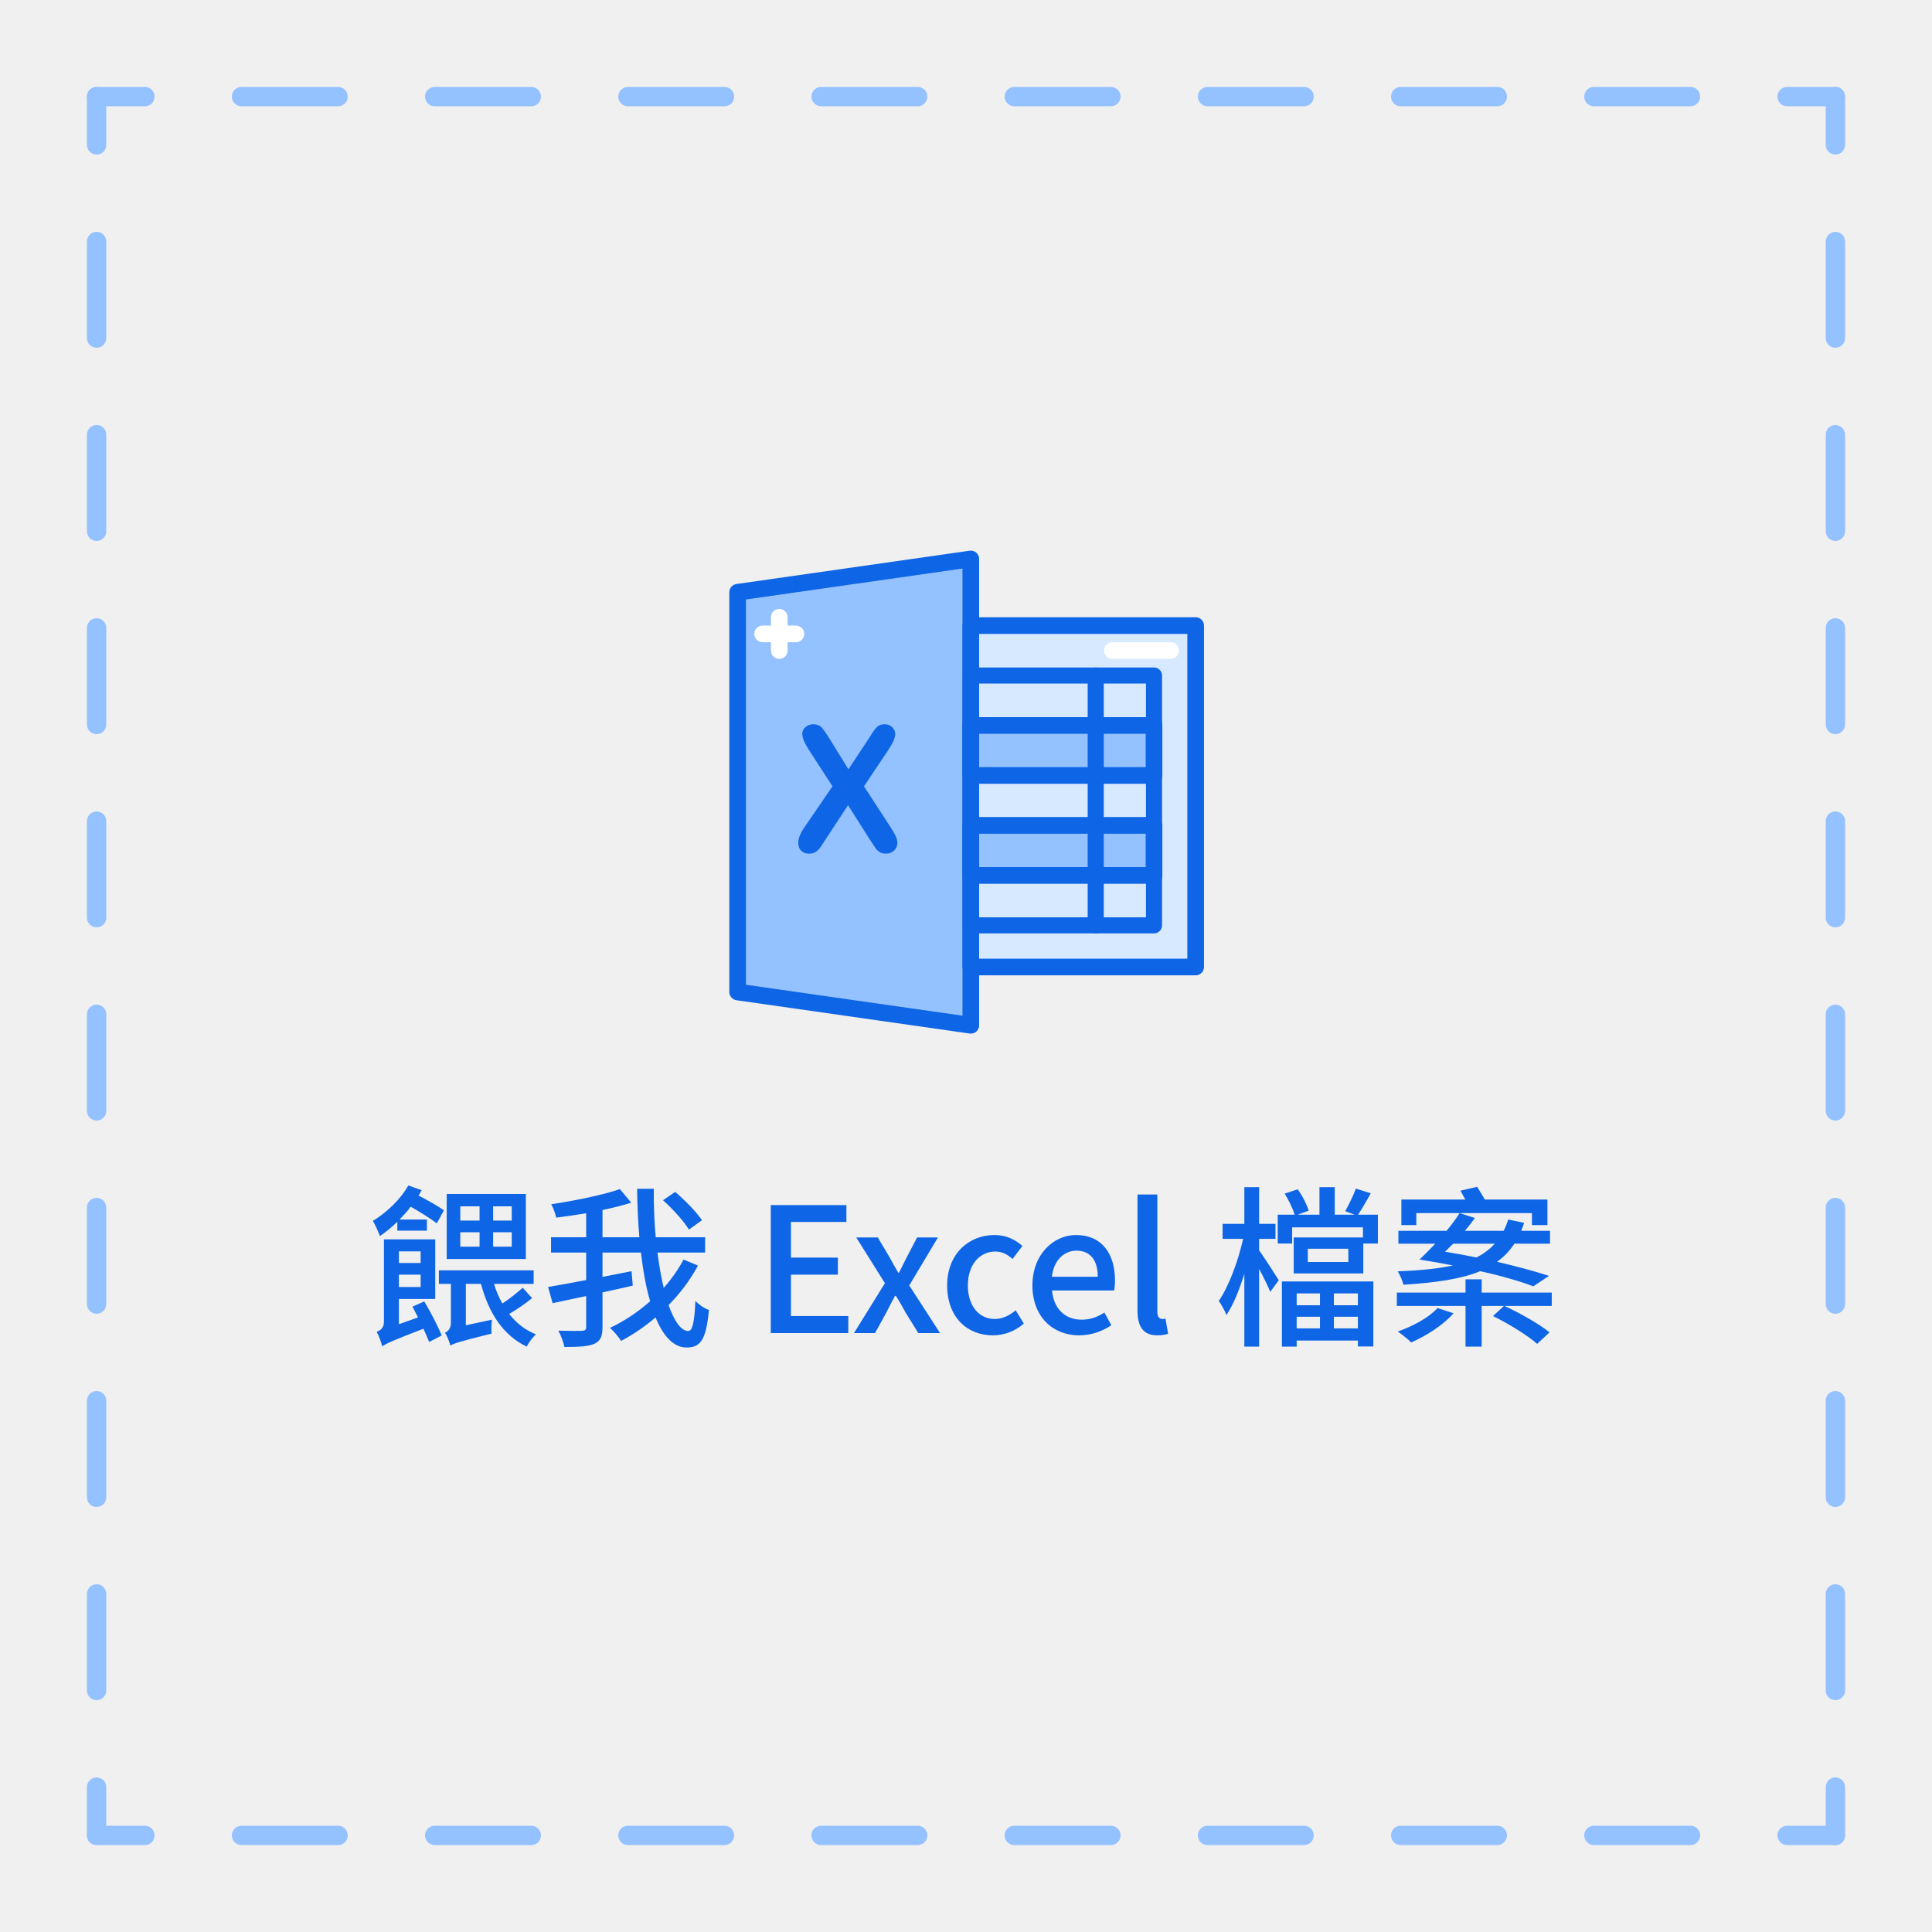
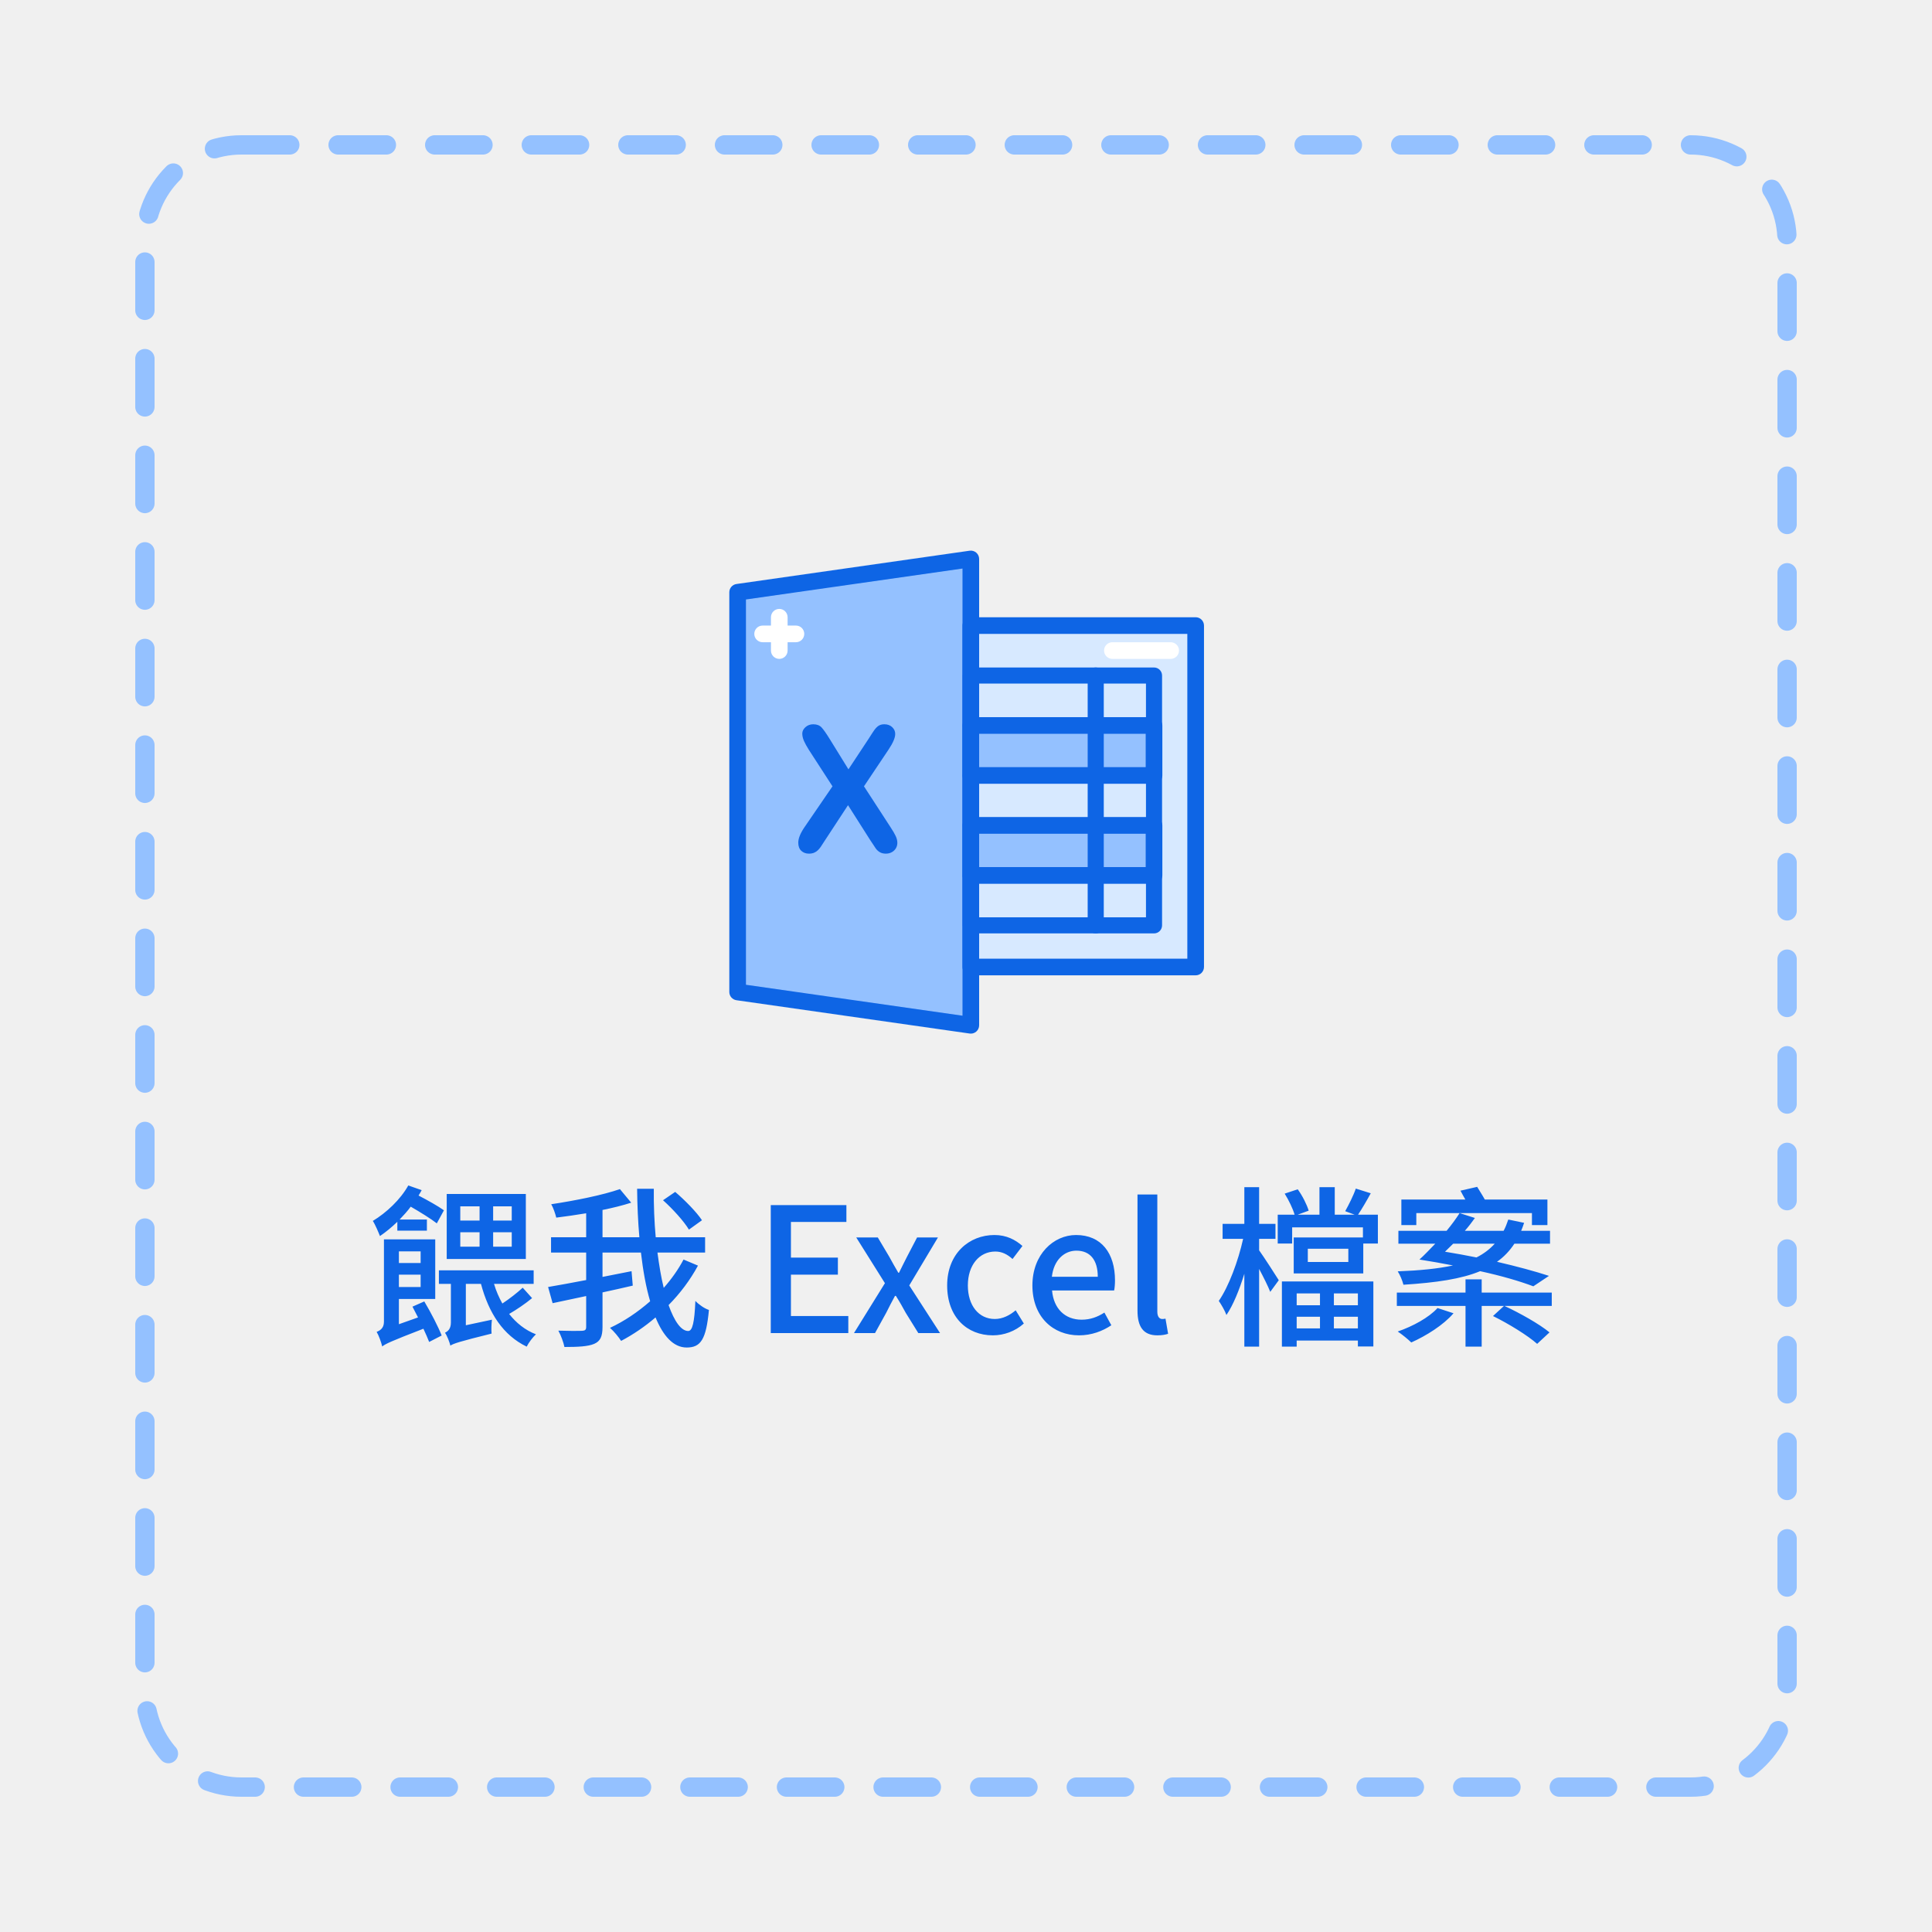
<svg xmlns="http://www.w3.org/2000/svg" width="400" height="400" viewBox="0 0 400 400" fill="none">
-   <path d="M20 18C18.895 18 18 18.895 18 20C18 21.105 18.895 22 20 22V18ZM380 22C381.105 22 382 21.105 382 20C382 18.895 381.105 18 380 18V22ZM30 22C31.105 22 32 21.105 32 20C32 18.895 31.105 18 30 18V22ZM50 18C48.895 18 48 18.895 48 20C48 21.105 48.895 22 50 22V18ZM70 22C71.105 22 72 21.105 72 20C72 18.895 71.105 18 70 18V22ZM90 18C88.895 18 88 18.895 88 20C88 21.105 88.895 22 90 22V18ZM110 22C111.105 22 112 21.105 112 20C112 18.895 111.105 18 110 18V22ZM130 18C128.895 18 128 18.895 128 20C128 21.105 128.895 22 130 22V18ZM150 22C151.105 22 152 21.105 152 20C152 18.895 151.105 18 150 18V22ZM170 18C168.895 18 168 18.895 168 20C168 21.105 168.895 22 170 22V18ZM190 22C191.105 22 192 21.105 192 20C192 18.895 191.105 18 190 18V22ZM210 18C208.895 18 208 18.895 208 20C208 21.105 208.895 22 210 22V18ZM230 22C231.105 22 232 21.105 232 20C232 18.895 231.105 18 230 18V22ZM250 18C248.895 18 248 18.895 248 20C248 21.105 248.895 22 250 22V18ZM270 22C271.105 22 272 21.105 272 20C272 18.895 271.105 18 270 18V22ZM290 18C288.895 18 288 18.895 288 20C288 21.105 288.895 22 290 22V18ZM310 22C311.105 22 312 21.105 312 20C312 18.895 311.105 18 310 18V22ZM330 18C328.895 18 328 18.895 328 20C328 21.105 328.895 22 330 22V18ZM350 22C351.105 22 352 21.105 352 20C352 18.895 351.105 18 350 18V22ZM370 18C368.895 18 368 18.895 368 20C368 21.105 368.895 22 370 22V18ZM20 22H30V18H20V22ZM50 22H70V18H50V22ZM90 22H110V18H90V22ZM130 22H150V18H130V22ZM170 22H190V18H170V22ZM210 22H230V18H210V22ZM250 22H270V18H250V22ZM290 22H310V18H290V22ZM330 22H350V18H330V22ZM370 22H380V18H370V22Z" fill="#94C1FF" />
-   <path d="M20 378C18.895 378 18 378.895 18 380C18 381.105 18.895 382 20 382V378ZM380 382C381.105 382 382 381.105 382 380C382 378.895 381.105 378 380 378V382ZM30 382C31.105 382 32 381.105 32 380C32 378.895 31.105 378 30 378V382ZM50 378C48.895 378 48 378.895 48 380C48 381.105 48.895 382 50 382V378ZM70 382C71.105 382 72 381.105 72 380C72 378.895 71.105 378 70 378V382ZM90 378C88.895 378 88 378.895 88 380C88 381.105 88.895 382 90 382V378ZM110 382C111.105 382 112 381.105 112 380C112 378.895 111.105 378 110 378V382ZM130 378C128.895 378 128 378.895 128 380C128 381.105 128.895 382 130 382V378ZM150 382C151.105 382 152 381.105 152 380C152 378.895 151.105 378 150 378V382ZM170 378C168.895 378 168 378.895 168 380C168 381.105 168.895 382 170 382V378ZM190 382C191.105 382 192 381.105 192 380C192 378.895 191.105 378 190 378V382ZM210 378C208.895 378 208 378.895 208 380C208 381.105 208.895 382 210 382V378ZM230 382C231.105 382 232 381.105 232 380C232 378.895 231.105 378 230 378V382ZM250 378C248.895 378 248 378.895 248 380C248 381.105 248.895 382 250 382V378ZM270 382C271.105 382 272 381.105 272 380C272 378.895 271.105 378 270 378V382ZM290 378C288.895 378 288 378.895 288 380C288 381.105 288.895 382 290 382V378ZM310 382C311.105 382 312 381.105 312 380C312 378.895 311.105 378 310 378V382ZM330 378C328.895 378 328 378.895 328 380C328 381.105 328.895 382 330 382V378ZM350 382C351.105 382 352 381.105 352 380C352 378.895 351.105 378 350 378V382ZM370 378C368.895 378 368 378.895 368 380C368 381.105 368.895 382 370 382V378ZM20 382H30V378H20V382ZM50 382H70V378H50V382ZM90 382H110V378H90V382ZM130 382H150V378H130V382ZM170 382H190V378H170V382ZM210 382H230V378H210V382ZM250 382H270V378H250V382ZM290 382H310V378H290V382ZM330 382H350V378H330V382ZM370 382H380V378H370V382Z" fill="#94C1FF" />
-   <path d="M22 20C22 18.895 21.105 18 20 18C18.895 18 18 18.895 18 20H22ZM18 380C18 381.105 18.895 382 20 382C21.105 382 22 381.105 22 380H18ZM18 30C18 31.105 18.895 32 20 32C21.105 32 22 31.105 22 30H18ZM22 50C22 48.895 21.105 48 20 48C18.895 48 18 48.895 18 50H22ZM18 70C18 71.105 18.895 72 20 72C21.105 72 22 71.105 22 70H18ZM22 90C22 88.895 21.105 88 20 88C18.895 88 18 88.895 18 90H22ZM18 110C18 111.105 18.895 112 20 112C21.105 112 22 111.105 22 110H18ZM22 130C22 128.895 21.105 128 20 128C18.895 128 18 128.895 18 130H22ZM18 150C18 151.105 18.895 152 20 152C21.105 152 22 151.105 22 150H18ZM22 170C22 168.895 21.105 168 20 168C18.895 168 18 168.895 18 170H22ZM18 190C18 191.105 18.895 192 20 192C21.105 192 22 191.105 22 190H18ZM22 210C22 208.895 21.105 208 20 208C18.895 208 18 208.895 18 210H22ZM18 230C18 231.105 18.895 232 20 232C21.105 232 22 231.105 22 230H18ZM22 250C22 248.895 21.105 248 20 248C18.895 248 18 248.895 18 250H22ZM18 270C18 271.105 18.895 272 20 272C21.105 272 22 271.105 22 270H18ZM22 290C22 288.895 21.105 288 20 288C18.895 288 18 288.895 18 290H22ZM18 310C18 311.105 18.895 312 20 312C21.105 312 22 311.105 22 310H18ZM22 330C22 328.895 21.105 328 20 328C18.895 328 18 328.895 18 330H22ZM18 350C18 351.105 18.895 352 20 352C21.105 352 22 351.105 22 350H18ZM22 370C22 368.895 21.105 368 20 368C18.895 368 18 368.895 18 370H22ZM18 20V30H22V20H18ZM18 50L18 70H22L22 50H18ZM18 90L18 110H22L22 90H18ZM18 130V150H22V130H18ZM18 170V190H22V170H18ZM18 210L18 230H22L22 210H18ZM18 250V270H22V250H18ZM18 290V310H22V290H18ZM18 330L18 350H22L22 330H18ZM18 370V380H22V370H18Z" fill="#94C1FF" />
-   <path d="M382 20C382 18.895 381.105 18 380 18C378.895 18 378 18.895 378 20H382ZM378 380C378 381.105 378.895 382 380 382C381.105 382 382 381.105 382 380H378ZM378 30C378 31.105 378.895 32 380 32C381.105 32 382 31.105 382 30H378ZM382 50C382 48.895 381.105 48 380 48C378.895 48 378 48.895 378 50H382ZM378 70C378 71.105 378.895 72 380 72C381.105 72 382 71.105 382 70H378ZM382 90C382 88.895 381.105 88 380 88C378.895 88 378 88.895 378 90H382ZM378 110C378 111.105 378.895 112 380 112C381.105 112 382 111.105 382 110H378ZM382 130C382 128.895 381.105 128 380 128C378.895 128 378 128.895 378 130H382ZM378 150C378 151.105 378.895 152 380 152C381.105 152 382 151.105 382 150H378ZM382 170C382 168.895 381.105 168 380 168C378.895 168 378 168.895 378 170H382ZM378 190C378 191.105 378.895 192 380 192C381.105 192 382 191.105 382 190H378ZM382 210C382 208.895 381.105 208 380 208C378.895 208 378 208.895 378 210H382ZM378 230C378 231.105 378.895 232 380 232C381.105 232 382 231.105 382 230H378ZM382 250C382 248.895 381.105 248 380 248C378.895 248 378 248.895 378 250H382ZM378 270C378 271.105 378.895 272 380 272C381.105 272 382 271.105 382 270H378ZM382 290C382 288.895 381.105 288 380 288C378.895 288 378 288.895 378 290H382ZM378 310C378 311.105 378.895 312 380 312C381.105 312 382 311.105 382 310H378ZM382 330C382 328.895 381.105 328 380 328C378.895 328 378 328.895 378 330H382ZM378 350C378 351.105 378.895 352 380 352C381.105 352 382 351.105 382 350H378ZM382 370C382 368.895 381.105 368 380 368C378.895 368 378 368.895 378 370H382ZM378 20V30H382V20H378ZM378 50V70H382V50H378ZM378 90V110H382V90H378ZM378 130V150H382V130H378ZM378 170V190H382V170H378ZM378 210V230H382V210H378ZM378 250V270H382V250H378ZM378 290V310H382V290H378ZM378 330V350H382V330H378ZM378 370V380H382V370H378Z" fill="#94C1FF" />
  <path d="M200.996 212.275L152.721 205.379V122.621L200.996 115.724V212.275Z" fill="#94C1FF" />
  <path d="M200.996 214C200.916 214 200.834 213.994 200.753 213.982L152.476 207.086C151.628 206.964 150.996 206.237 150.996 205.379V122.621C150.996 121.762 151.628 121.035 152.476 120.914L200.753 114.018C201.247 113.947 201.749 114.094 202.127 114.421C202.504 114.749 202.721 115.223 202.721 115.724V212.275C202.721 212.776 202.504 213.251 202.126 213.578C201.811 213.852 201.409 214 200.996 214ZM154.444 203.884L199.273 210.288V117.711L154.444 124.115V203.884Z" fill="#0E65E5" />
  <path d="M200.996 129.517H247.548V200.207H200.996V129.517Z" fill="#D7E9FF" />
  <path d="M247.548 201.931H200.996C200.043 201.931 199.273 201.159 199.273 200.207V129.517C199.273 128.565 200.043 127.793 200.996 127.793H247.548C248.501 127.793 249.273 128.565 249.273 129.517V200.207C249.273 201.159 248.501 201.931 247.548 201.931ZM202.721 198.482H245.824V131.241H202.721V198.482Z" fill="#0E65E5" />
  <path d="M166.562 171.261L172.358 162.798L167.482 155.272C167.022 154.542 166.677 153.915 166.448 153.39C166.219 152.867 166.103 152.362 166.103 151.88C166.103 151.385 166.326 150.94 166.767 150.545C167.208 150.151 167.746 149.953 168.383 149.953C169.114 149.953 169.681 150.168 170.088 150.599C170.494 151.029 171.056 151.827 171.775 152.993L175.662 159.282L179.814 152.993C180.155 152.463 180.447 152.009 180.689 151.632C180.93 151.256 181.163 150.943 181.387 150.695C181.61 150.449 181.861 150.263 182.137 150.139C182.413 150.015 182.735 149.953 183.1 149.953C183.76 149.953 184.299 150.151 184.716 150.545C185.134 150.94 185.345 151.408 185.345 151.95C185.345 152.739 184.89 153.811 183.984 155.165L178.877 162.798L184.373 171.261C184.866 172.003 185.226 172.62 185.45 173.108C185.673 173.597 185.786 174.059 185.786 174.494C185.786 174.906 185.685 175.284 185.486 175.626C185.285 175.967 185.002 176.237 184.637 176.439C184.271 176.639 183.859 176.738 183.399 176.738C182.906 176.738 182.488 176.635 182.145 176.429C181.804 176.224 181.528 175.967 181.315 175.66C181.103 175.354 180.709 174.759 180.132 173.876L175.574 166.703L170.734 174.089C170.357 174.677 170.088 175.09 169.929 175.326C169.771 175.562 169.578 175.79 169.354 176.014C169.13 176.238 168.866 176.415 168.56 176.544C168.253 176.673 167.894 176.738 167.482 176.738C166.846 176.738 166.319 176.544 165.901 176.155C165.482 175.767 165.273 175.201 165.273 174.459C165.273 173.587 165.704 172.522 166.562 171.261Z" fill="#0E65E5" />
  <path d="M238.928 151.873H200.996C200.076 151.873 199.33 151.127 199.33 150.207V139.862C199.33 138.941 200.076 138.195 200.996 138.195H238.928C239.849 138.195 240.594 138.941 240.594 139.862V150.207C240.594 151.126 239.849 151.873 238.928 151.873ZM202.664 148.54H237.26V141.529H202.664V148.54Z" fill="#0E65E5" />
  <path d="M200.996 150.207H238.928V160.552H200.996V150.207Z" fill="#94C1FF" />
  <path d="M238.928 162.275H200.996C200.043 162.275 199.273 161.504 199.273 160.552V150.207C199.273 149.255 200.043 148.482 200.996 148.482H238.928C239.881 148.482 240.652 149.255 240.652 150.207V160.552C240.652 161.504 239.881 162.275 238.928 162.275ZM202.721 158.827H237.203V151.93H202.721V158.827Z" fill="#0E65E5" />
  <path d="M238.928 172.563H200.996C200.076 172.563 199.33 171.817 199.33 170.896V160.552C199.33 159.631 200.076 158.885 200.996 158.885H238.928C239.849 158.885 240.594 159.631 240.594 160.552V170.896C240.594 171.817 239.849 172.563 238.928 172.563ZM202.664 169.229H237.261V162.218H202.664V169.229Z" fill="#0E65E5" />
  <path d="M200.996 170.896H238.928V181.241H200.996V170.896Z" fill="#94C1FF" />
  <path d="M238.928 182.966H200.996C200.043 182.966 199.273 182.193 199.273 181.241V170.896C199.273 169.944 200.043 169.173 200.996 169.173H238.928C239.881 169.173 240.652 169.944 240.652 170.896V181.241C240.652 182.193 239.881 182.966 238.928 182.966ZM202.721 179.517H237.203V172.621H202.721V179.517Z" fill="#0E65E5" />
  <path d="M238.928 193.253H200.996C200.076 193.253 199.33 192.507 199.33 191.586V181.241C199.33 180.321 200.076 179.575 200.996 179.575H238.928C239.849 179.575 240.594 180.321 240.594 181.241V191.586C240.594 192.506 239.849 193.253 238.928 193.253ZM202.664 189.919H237.261V182.907H202.664V189.919Z" fill="#0E65E5" />
  <path d="M226.859 193.253C225.938 193.253 225.192 192.507 225.192 191.586V139.862C225.192 138.941 225.938 138.195 226.859 138.195C227.78 138.195 228.525 138.941 228.525 139.862V191.586C228.525 192.506 227.78 193.253 226.859 193.253Z" fill="#0E65E5" />
  <path d="M161.342 136.414C160.388 136.414 159.617 135.641 159.617 134.689V127.793C159.617 126.841 160.388 126.069 161.342 126.069C162.295 126.069 163.065 126.841 163.065 127.793V134.689C163.065 135.641 162.295 136.414 161.342 136.414Z" fill="white" />
  <path d="M164.79 132.966H157.894C156.94 132.966 156.169 132.193 156.169 131.241C156.169 130.289 156.94 129.517 157.894 129.517H164.79C165.743 129.517 166.514 130.289 166.514 131.241C166.514 132.193 165.743 132.966 164.79 132.966Z" fill="white" />
  <path d="M242.376 136.414H230.307C229.354 136.414 228.583 135.641 228.583 134.689C228.583 133.737 229.354 132.966 230.307 132.966H242.376C243.329 132.966 244.1 133.737 244.1 134.689C244.1 135.641 243.329 136.414 242.376 136.414Z" fill="white" />
  <path d="M105.952 252.708H102.1V249.756H105.952V252.708ZM105.952 258.108H102.1V255.12H105.952V258.108ZM95.296 255.12H99.292V258.108H95.296V255.12ZM95.296 249.756H99.292V252.708H95.296V249.756ZM108.868 247.2H92.488V260.664H108.868V247.2ZM82.264 254.796H88.384V252.492H82.732C83.56 251.628 84.352 250.764 85.036 249.828C86.98 250.944 89.248 252.348 90.436 253.284L91.912 250.584C90.724 249.72 88.528 248.496 86.656 247.524C86.908 247.164 87.088 246.768 87.304 246.408L84.532 245.436C82.912 248.352 79.996 251.088 77.188 252.78C77.692 253.536 78.412 255.264 78.664 255.912C79.888 255.084 81.112 254.076 82.264 252.96V254.796ZM87.088 259.08V261.492H82.588V259.08H87.088ZM82.588 266.46V263.904H87.088V266.46H82.588ZM85.396 270.528C85.756 271.212 86.152 271.968 86.548 272.76L82.588 274.164V268.944H90.112V256.596H79.492V273.66C79.492 275.028 78.628 275.496 77.98 275.748C78.448 276.54 78.952 277.98 79.132 278.772C79.816 278.232 80.86 277.728 87.664 275.1C88.132 276.108 88.564 277.08 88.852 277.836L91.444 276.504C90.76 274.74 89.176 271.68 87.844 269.448L85.396 270.528ZM108.22 266.604C107.14 267.612 105.484 268.908 104.008 269.88C103.324 268.656 102.712 267.288 102.28 265.812H110.488V263.004H90.868V265.812H93.352V273.804C93.352 275.172 92.704 275.64 92.128 275.928C92.56 276.54 93.064 277.836 93.244 278.592C93.928 278.16 95.08 277.764 101.776 276.108C101.704 275.424 101.74 274.128 101.848 273.228L96.448 274.38V265.812H99.58C101.2 271.896 104.188 276.468 109.048 278.808C109.444 277.98 110.308 276.864 110.956 276.252C108.724 275.388 106.888 273.912 105.412 272.04C106.96 271.14 108.724 269.952 110.164 268.764L108.22 266.604ZM145.336 252.636C144.22 250.944 141.808 248.496 139.792 246.768L137.272 248.496C139.288 250.296 141.628 252.888 142.636 254.58L145.336 252.636ZM141.52 260.772C140.44 262.824 139.036 264.804 137.416 266.64C136.876 264.444 136.48 262.032 136.12 259.332H145.984V256.164H135.76C135.472 252.996 135.328 249.576 135.364 246.12H131.908C131.944 249.54 132.088 252.924 132.376 256.164H124.744V250.512C126.868 250.08 128.92 249.576 130.684 249L128.344 246.192C124.852 247.416 119.128 248.568 114.124 249.324C114.556 250.044 114.988 251.34 115.168 252.096C117.112 251.844 119.236 251.556 121.36 251.196V256.164H114.088V259.332H121.36V265.02C118.372 265.596 115.6 266.1 113.476 266.46L114.412 269.808C116.464 269.376 118.804 268.872 121.36 268.332V274.74C121.36 275.316 121.144 275.496 120.496 275.532C119.884 275.568 117.796 275.568 115.6 275.496C116.104 276.396 116.68 277.944 116.86 278.88C119.74 278.88 121.756 278.772 123.016 278.232C124.276 277.692 124.744 276.72 124.744 274.74V267.576C126.832 267.144 128.956 266.64 131.008 266.172L130.756 263.184L124.744 264.372V259.332H132.7C133.132 263.04 133.744 266.496 134.608 269.412C132.052 271.644 129.244 273.552 126.292 274.92C127.156 275.676 128.056 276.792 128.596 277.62C131.116 276.288 133.492 274.668 135.724 272.76C137.308 276.612 139.432 278.988 142.168 278.988C145.084 278.988 146.2 277.332 146.776 271.212C145.876 270.924 144.724 270.132 143.968 269.34C143.788 273.804 143.356 275.568 142.492 275.568C141.016 275.568 139.612 273.552 138.424 270.204C140.836 267.756 142.888 265.02 144.508 262.032L141.52 260.772ZM159.578 276H175.634V272.472H163.754V263.904H173.474V260.376H163.754V252.996H175.238V249.504H159.578V276ZM176.806 276H181.162L183.466 271.824C184.078 270.6 184.69 269.412 185.302 268.296H185.482C186.202 269.412 186.886 270.636 187.534 271.824L190.126 276H194.626L188.254 266.136L194.194 256.2H189.874L187.786 260.196C187.246 261.276 186.67 262.392 186.13 263.508H185.986C185.338 262.392 184.69 261.276 184.114 260.196L181.738 256.2H177.274L183.214 265.668L176.806 276ZM205.567 276.468C207.835 276.468 210.175 275.64 211.975 274.02L210.283 271.284C209.095 272.292 207.619 273.084 205.963 273.084C202.651 273.084 200.383 270.312 200.383 266.136C200.383 261.924 202.759 259.116 206.071 259.116C207.439 259.116 208.555 259.692 209.635 260.664L211.687 257.964C210.247 256.704 208.411 255.696 205.891 255.696C200.671 255.696 196.099 259.512 196.099 266.136C196.099 272.688 200.203 276.468 205.567 276.468ZM223.396 276.468C225.988 276.468 228.256 275.604 230.092 274.38L228.652 271.752C227.212 272.688 225.7 273.228 223.936 273.228C220.516 273.228 218.14 270.96 217.816 267.18H230.668C230.776 266.712 230.848 265.884 230.848 265.092C230.848 259.476 228.04 255.696 222.784 255.696C218.14 255.696 213.748 259.692 213.748 266.136C213.748 272.652 218.032 276.468 223.396 276.468ZM217.78 264.336C218.176 260.844 220.372 258.936 222.856 258.936C225.736 258.936 227.284 260.916 227.284 264.336H217.78ZM239.611 276.468C240.619 276.468 241.339 276.324 241.843 276.144L241.303 273.012C240.943 273.084 240.799 273.084 240.619 273.084C240.115 273.084 239.611 272.688 239.611 271.572V247.308H235.507V271.356C235.507 274.56 236.623 276.468 239.611 276.468ZM260.688 256.488H264.072V253.392H260.688V245.796H257.628V253.392H253.128V256.488H257.376C256.368 261.06 254.388 266.388 252.336 269.34C252.84 270.06 253.596 271.356 253.92 272.256C255.324 270.204 256.584 267.072 257.628 263.724V278.808H260.688V262.716C261.588 264.408 262.56 266.352 262.992 267.468L264.756 265.056C264.18 264.12 261.696 260.268 260.688 258.864V256.488ZM273.288 267.792V270.24H268.464V267.792H273.288ZM281.136 270.24H276.168V267.792H281.136V270.24ZM276.168 275.028V272.616H281.136V275.028H276.168ZM268.464 275.028V272.616H273.288V275.028H268.464ZM265.404 278.808H268.464V277.548H281.136V278.772H284.34V265.308H265.404V278.808ZM279.156 261.276H270.768V258.54H279.156V261.276ZM281.172 251.484C281.964 250.296 282.936 248.64 283.8 247.056L280.704 246.084C280.236 247.488 279.228 249.468 278.508 250.764L280.452 251.484H276.348V245.796H273.18V251.484H268.68L270.948 250.656C270.588 249.432 269.652 247.56 268.68 246.228L265.98 247.128C266.808 248.46 267.672 250.224 268.032 251.484H264.54V257.46H267.528V254.112H282.18V256.2H267.852V263.652H282.252V257.46H285.276V251.484H281.172ZM317.172 253.644H320.376V248.352H307.416C306.948 247.488 306.3 246.516 305.832 245.724L302.376 246.516C302.664 247.092 303.024 247.704 303.384 248.352H290.136V253.644H293.232V251.16H317.172V253.644ZM309.468 257.496C308.46 258.612 307.2 259.584 305.688 260.34C303.564 259.908 301.368 259.512 299.172 259.152C299.712 258.612 300.288 258.072 300.864 257.496H309.468ZM320.7 264.156C317.856 263.22 314.112 262.212 309.936 261.24C311.376 260.232 312.564 258.972 313.536 257.496H320.916V254.832H314.94C315.156 254.292 315.372 253.752 315.552 253.176L312.276 252.492C311.988 253.32 311.7 254.112 311.304 254.832H303.276C304.068 253.932 304.752 253.032 305.364 252.168L302.196 251.16C301.44 252.348 300.54 253.572 299.496 254.832H289.524V257.496H297.156C296.004 258.684 294.888 259.872 293.88 260.772C296.22 261.132 298.56 261.564 300.828 261.996C297.696 262.68 293.952 263.04 289.38 263.22C289.848 263.94 290.316 265.02 290.568 265.992C297.336 265.56 302.556 264.804 306.444 263.184C310.908 264.156 314.688 265.272 317.46 266.316L320.7 264.156ZM297.624 270.816C295.824 272.796 292.512 274.596 289.38 275.676C290.208 276.216 291.54 277.296 292.188 277.944C295.248 276.576 298.848 274.344 300.936 271.896L297.624 270.816ZM321.276 267.612H306.768V264.876H303.42V267.612H289.2V270.384H303.42V278.808H306.768V270.384H311.376L309.108 272.472C312.276 274.02 316.308 276.504 318.252 278.232L320.808 275.856C318.72 274.128 314.616 271.824 311.484 270.384H321.276V267.612Z" fill="#0E65E5" />
+   <rect x="30" y="30" width="340" height="340" rx="20" stroke="#94C1FF" stroke-width="4" stroke-linecap="round" stroke-linejoin="round" stroke-dasharray="10 10" />
</svg>
